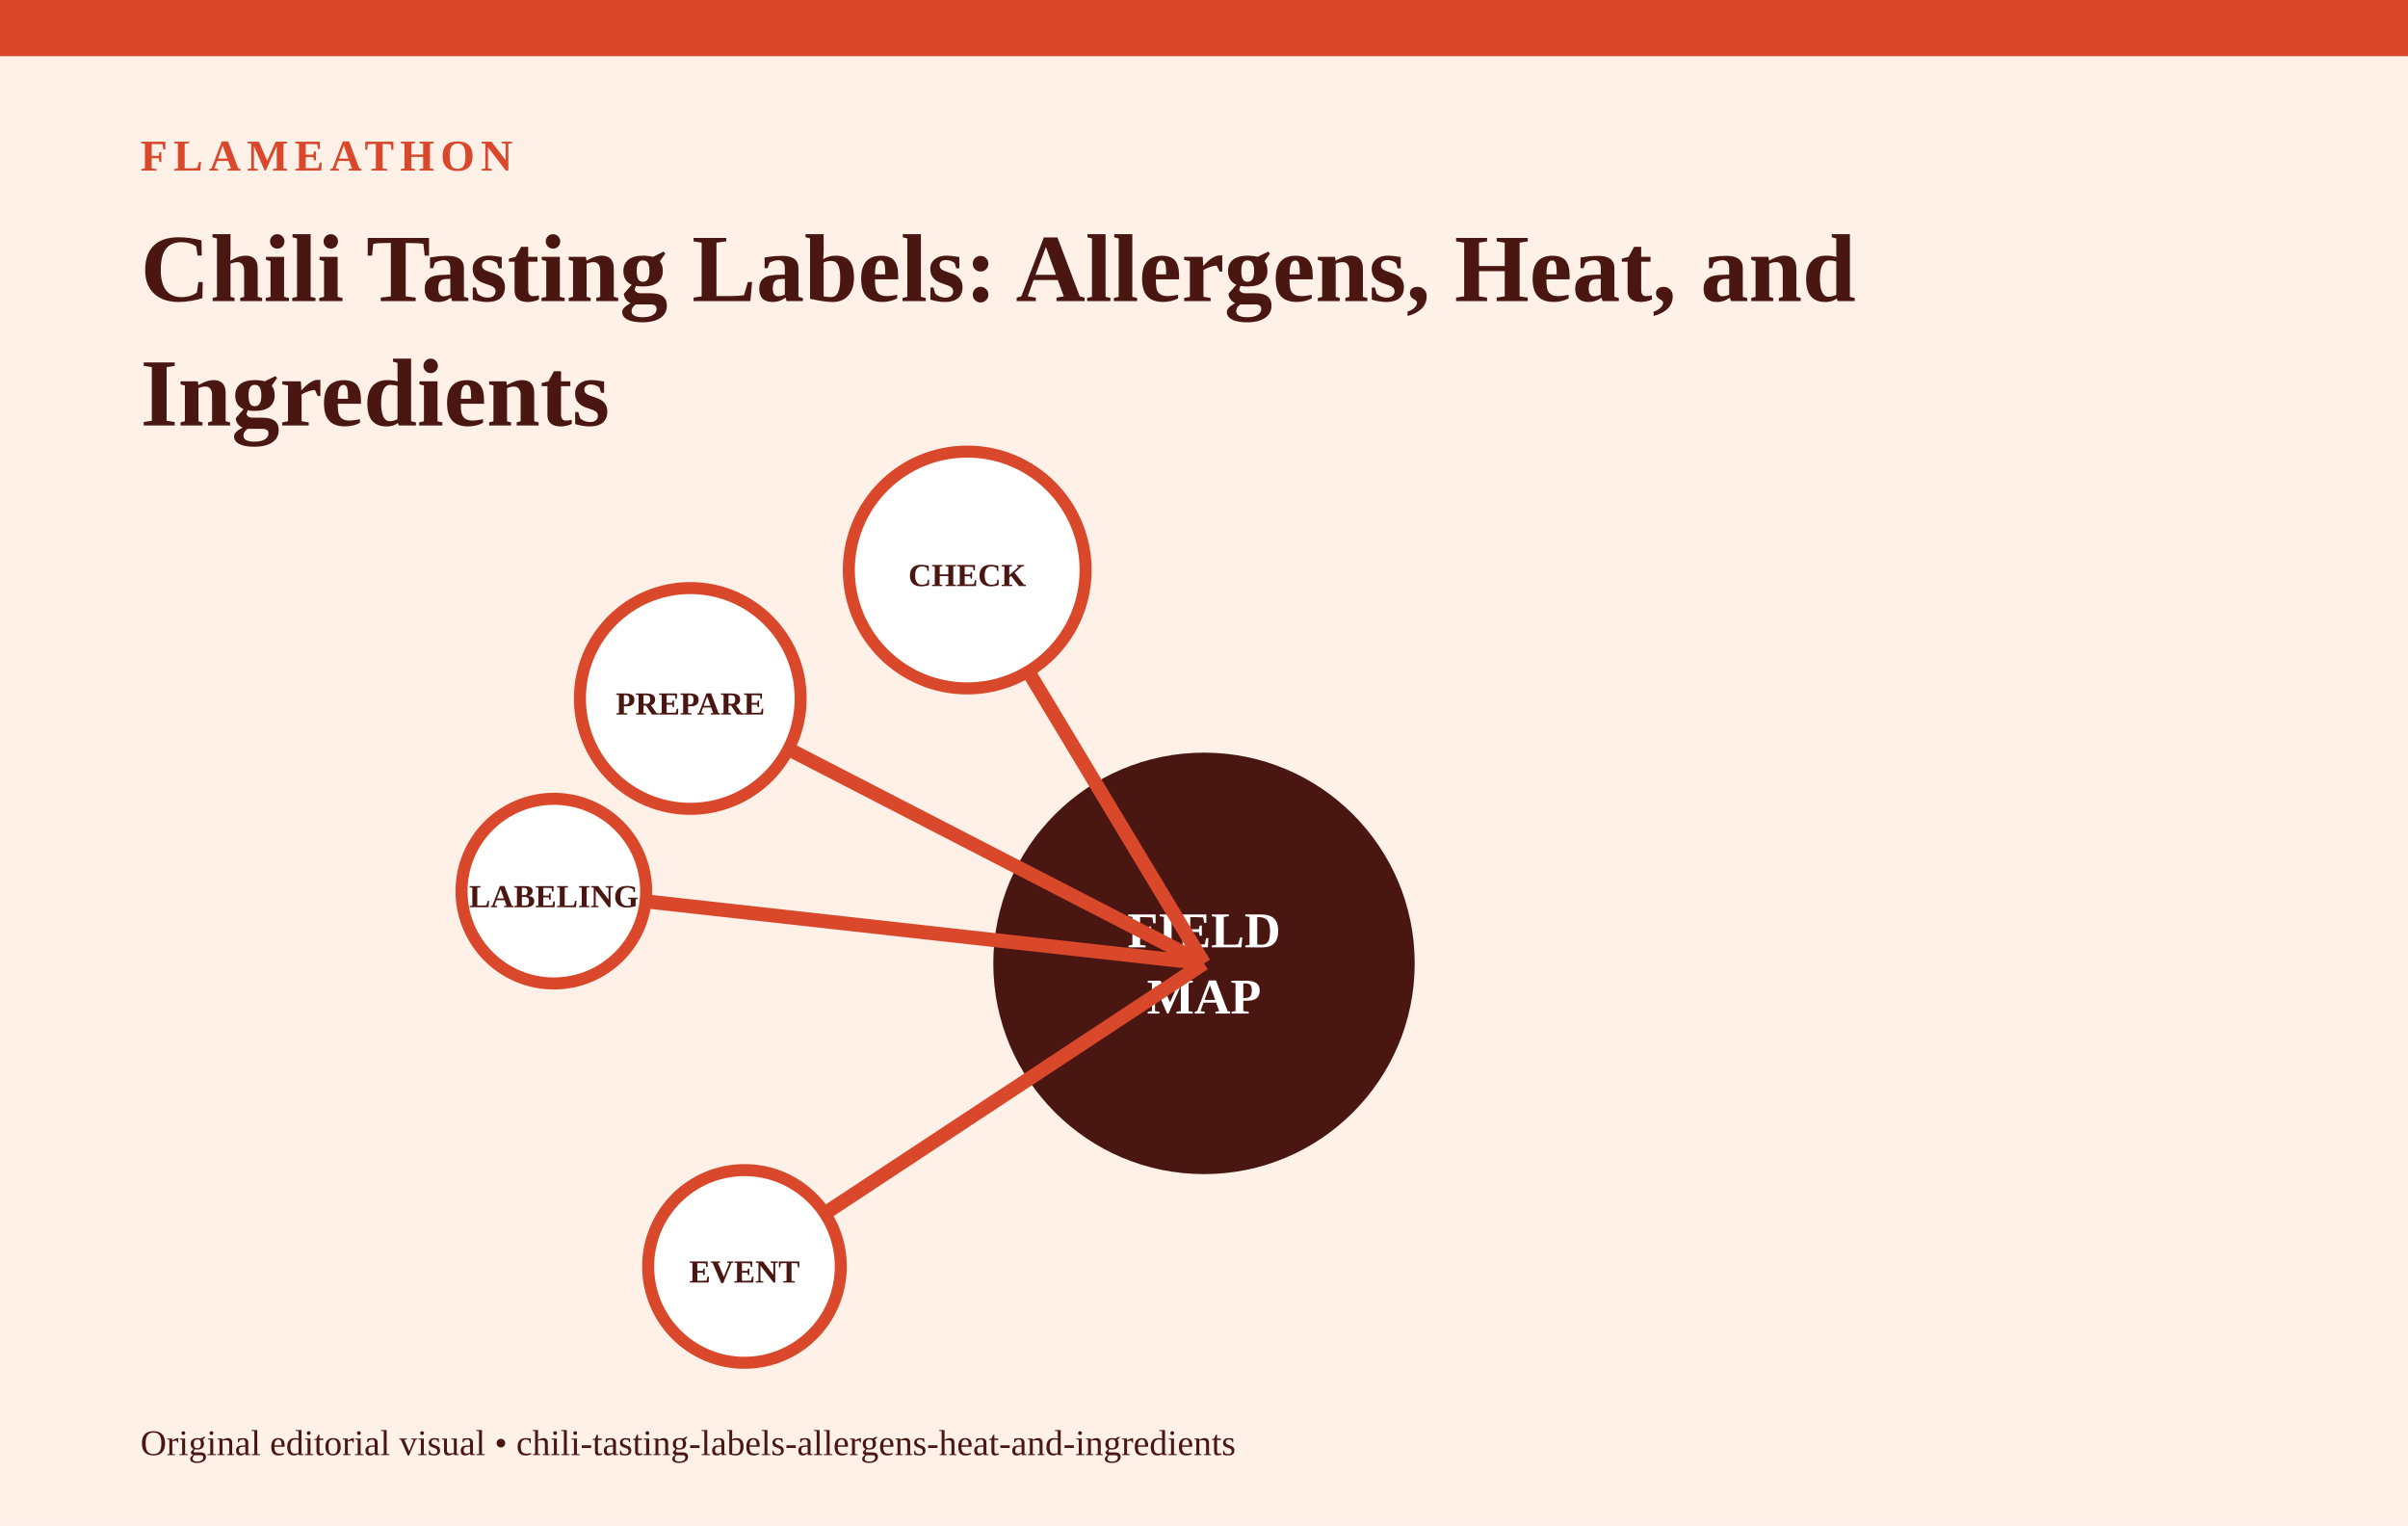
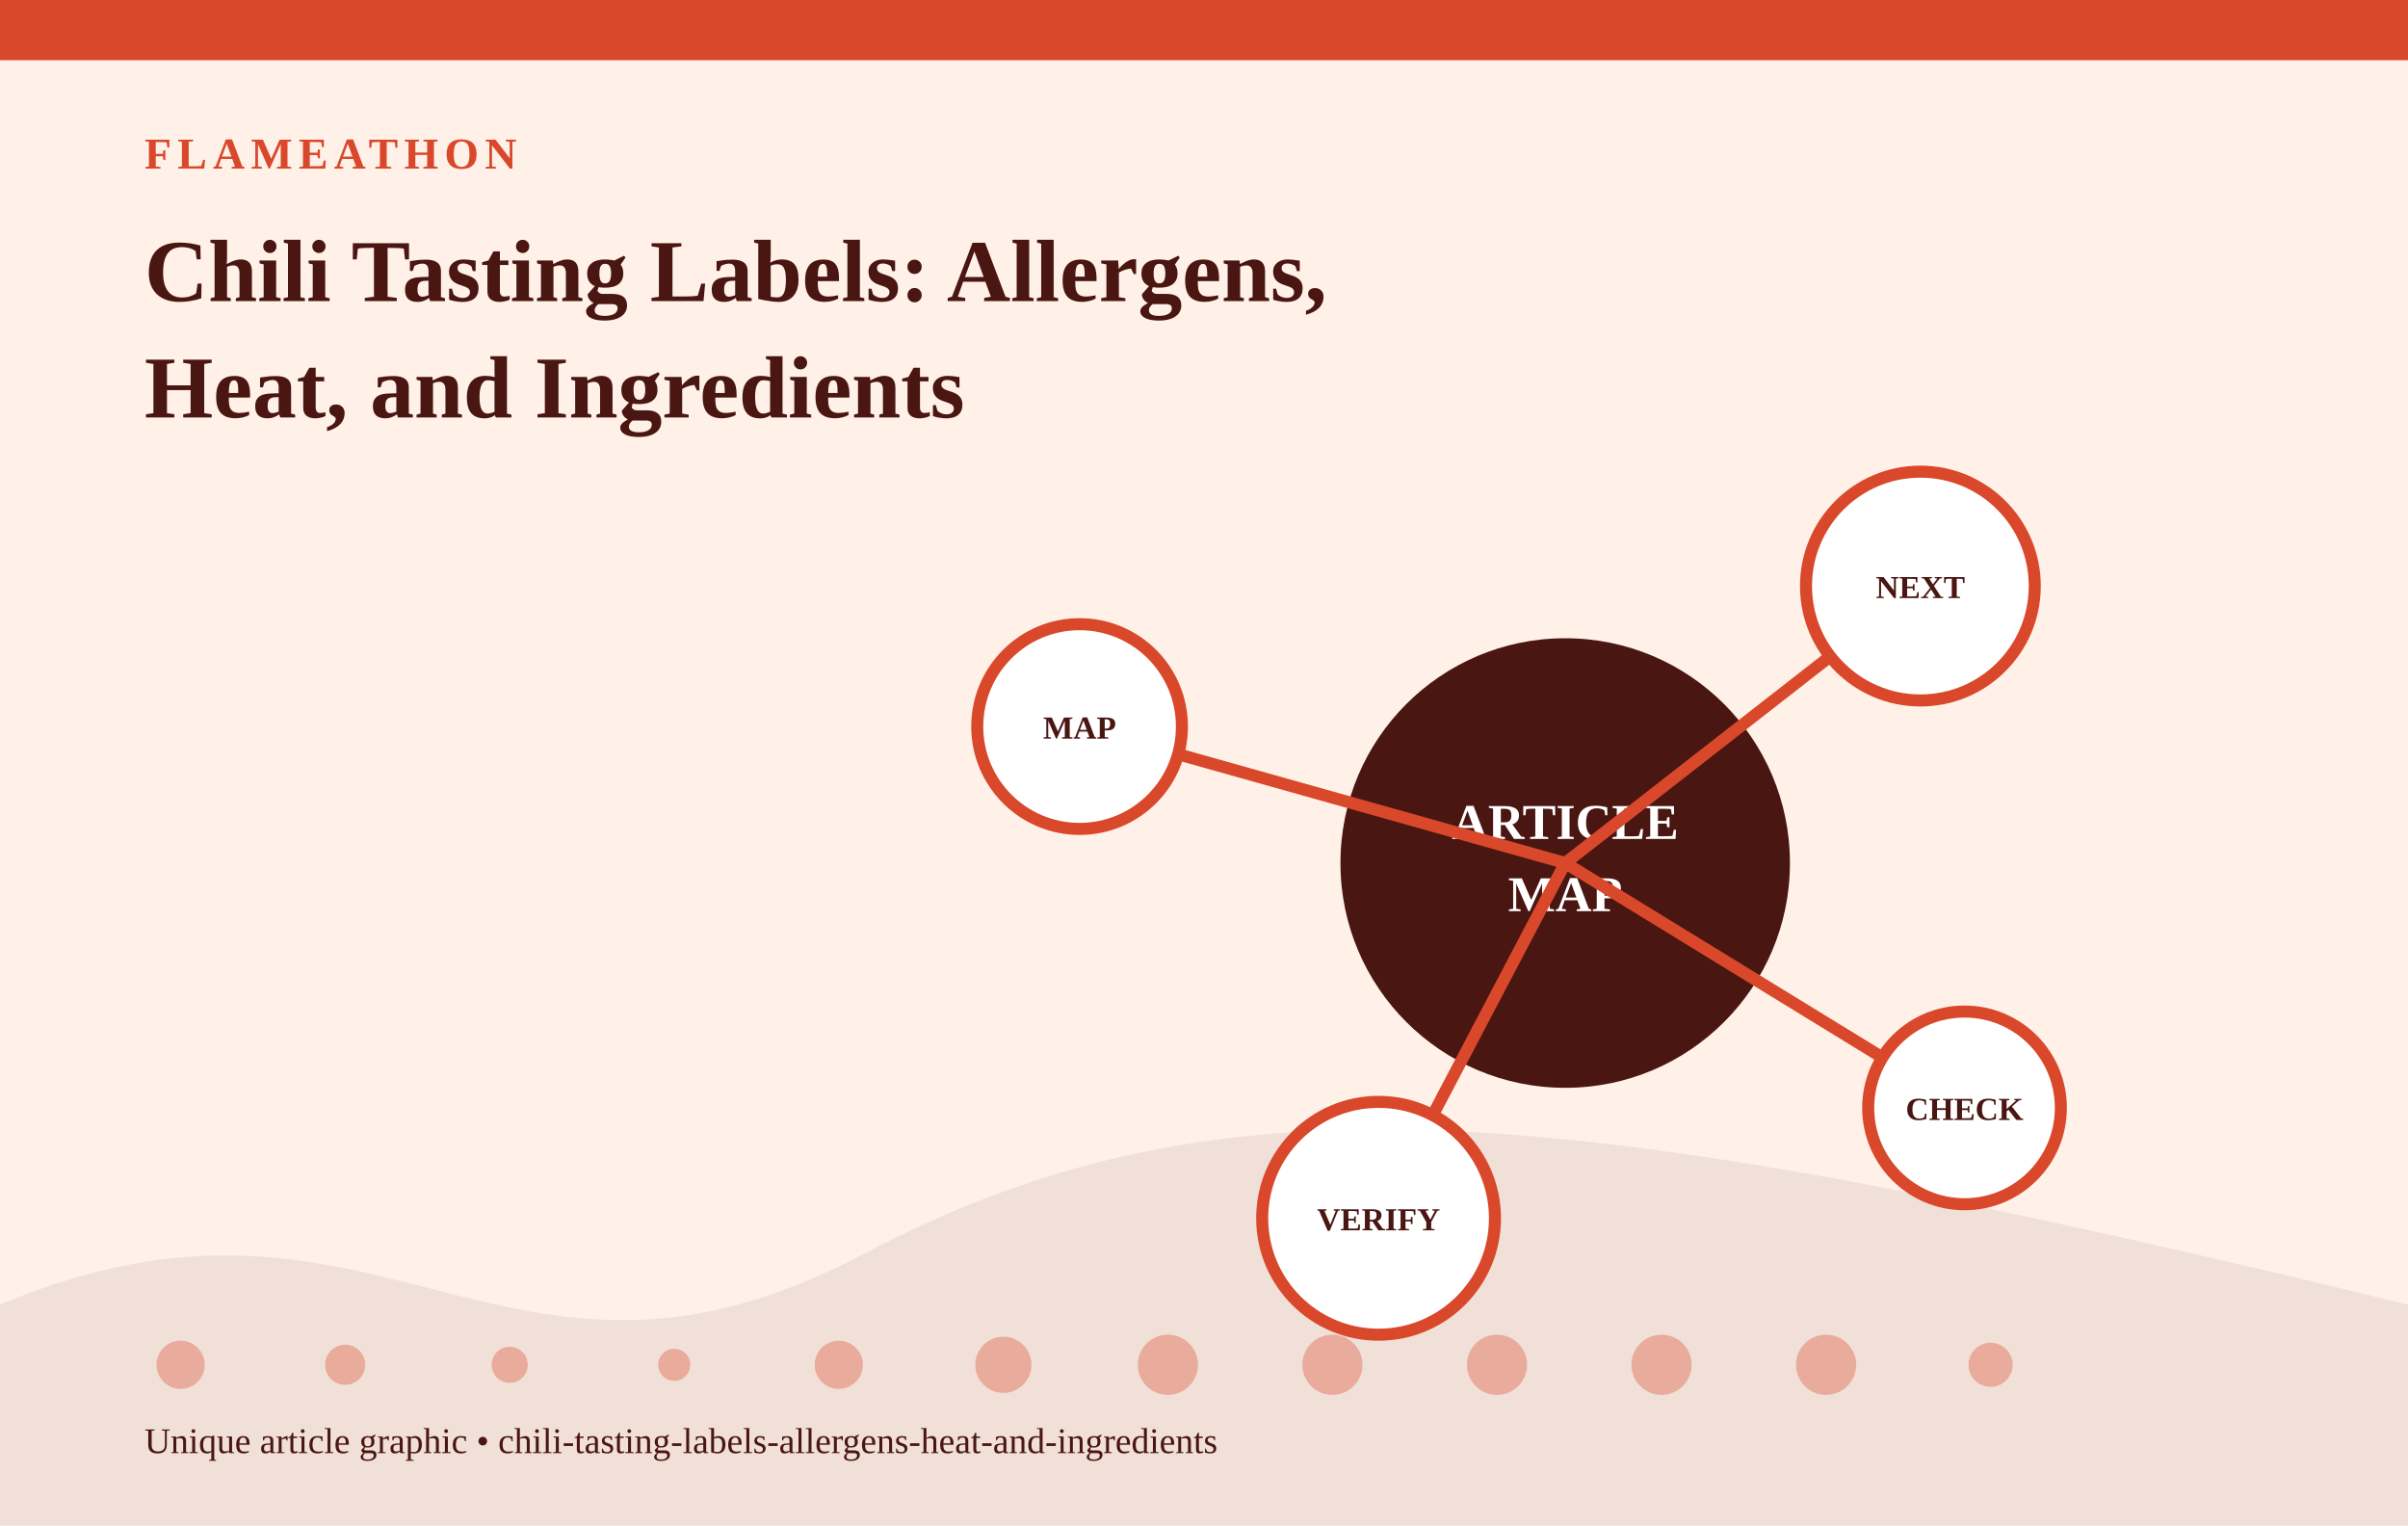
- <svg xmlns="http://www.w3.org/2000/svg" width="1200" height="760" viewBox="0 0 1200 760" role="img" aria-labelledby="t d">
-   <rect width="1200" height="760" fill="#FFF1E8" />
-   <rect width="1200" height="28" fill="#D9482B" />
-   <text x="70" y="85" fill="#D9482B" font-size="22" font-weight="700" letter-spacing="3">FLAMEATHON</text>
-   <text x="70" y="150" fill="#4A1612" font-size="48" font-weight="700">Chili Tasting Labels: Allergens, Heat, and</text>
-   <text x="70" y="212" fill="#4A1612" font-size="48" font-weight="700">Ingredients</text>
-   <circle cx="600" cy="480" r="105" fill="#4A1612" />
-   <text x="600" y="472" text-anchor="middle" fill="white" font-size="25" font-weight="700">FIELD</text>
-   <text x="600" y="505" text-anchor="middle" fill="white" font-size="25" font-weight="700">MAP</text>
-   <g>
-     <line x1="600" y1="480" x2="371" y2="631" stroke="#D9482B" stroke-width="7" />
-     <circle cx="371" cy="631" r="48" fill="white" stroke="#D9482B" stroke-width="6" />
-     <text x="371" y="639" text-anchor="middle" fill="#4A1612" font-size="16" font-weight="700">EVENT</text>
-   </g>
-   <g>
-     <line x1="600" y1="480" x2="276" y2="444" stroke="#D9482B" stroke-width="7" />
-     <circle cx="276" cy="444" r="46" fill="white" stroke="#D9482B" stroke-width="6" />
-     <text x="276" y="452" text-anchor="middle" fill="#4A1612" font-size="16" font-weight="700">LABELING</text>
-   </g>
-   <g>
-     <line x1="600" y1="480" x2="344" y2="348" stroke="#D9482B" stroke-width="7" />
-     <circle cx="344" cy="348" r="55" fill="white" stroke="#D9482B" stroke-width="6" />
-     <text x="344" y="356" text-anchor="middle" fill="#4A1612" font-size="16" font-weight="700">PREPARE</text>
-   </g>
-   <g>
-     <line x1="600" y1="480" x2="482" y2="284" stroke="#D9482B" stroke-width="7" />
-     <circle cx="482" cy="284" r="59" fill="white" stroke="#D9482B" stroke-width="6" />
-     <text x="482" y="292" text-anchor="middle" fill="#4A1612" font-size="16" font-weight="700">CHECK</text>
-   </g>
-   <text x="70" y="725" fill="#4A1612" font-size="18">Original editorial visual • chili-tasting-labels-allergens-heat-and-ingredients</text>
+ <svg xmlns="http://www.w3.org/2000/svg" width="1200" height="760" viewBox="0 0 1200 760" role="img" aria-labelledby="title desc">
+   <rect width="1200" height="760" fill="#fff1e8" />
+   <rect width="1200" height="30" fill="#d9482b" />
+   <path d="M0 650 C190 570 250 720 430 625 S780 548 1200 650 L1200 760 L0 760 Z" fill="#4a1612" opacity="0.08" />
+   <text x="72" y="84" fill="#d9482b" font-size="22" font-weight="800" letter-spacing="3">FLAMEATHON</text>
+   <text x="72" y="150" fill="#4a1612" font-size="44" font-weight="800">Chili Tasting Labels: Allergens,</text>
+   <text x="72" y="208" fill="#4a1612" font-size="44" font-weight="800">Heat, and Ingredients</text>
+   <circle cx="780" cy="430" r="112" fill="#4a1612" />
+   <text x="780" y="418" text-anchor="middle" fill="white" font-size="25" font-weight="800">ARTICLE</text>
+   <text x="780" y="454" text-anchor="middle" fill="white" font-size="25" font-weight="800">MAP</text>
+   <line x1="780" y1="430" x2="979" y2="552" stroke="#d9482b" stroke-width="6" />
+   <circle cx="979" cy="552" r="48" fill="white" stroke="#d9482b" stroke-width="6" />
+   <text x="979" y="558" text-anchor="middle" fill="#4a1612" font-size="16" font-weight="800">CHECK</text>
+   <line x1="780" y1="430" x2="687" y2="607" stroke="#d9482b" stroke-width="6" />
+   <circle cx="687" cy="607" r="58" fill="white" stroke="#d9482b" stroke-width="6" />
+   <text x="687" y="613" text-anchor="middle" fill="#4a1612" font-size="16" font-weight="800">VERIFY</text>
+   <line x1="780" y1="430" x2="538" y2="362" stroke="#d9482b" stroke-width="6" />
+   <circle cx="538" cy="362" r="51" fill="white" stroke="#d9482b" stroke-width="6" />
+   <text x="538" y="368" text-anchor="middle" fill="#4a1612" font-size="16" font-weight="800">MAP</text>
+   <line x1="780" y1="430" x2="957" y2="292" stroke="#d9482b" stroke-width="6" />
+   <circle cx="957" cy="292" r="57" fill="white" stroke="#d9482b" stroke-width="6" />
+   <text x="957" y="298" text-anchor="middle" fill="#4a1612" font-size="16" font-weight="800">NEXT</text>
+   <circle cx="90" cy="680" r="12" fill="#d9482b" opacity="0.35" />
+   <circle cx="172" cy="680" r="10" fill="#d9482b" opacity="0.35" />
+   <circle cx="254" cy="680" r="9" fill="#d9482b" opacity="0.35" />
+   <circle cx="336" cy="680" r="8" fill="#d9482b" opacity="0.35" />
+   <circle cx="418" cy="680" r="12" fill="#d9482b" opacity="0.35" />
+   <circle cx="500" cy="680" r="14" fill="#d9482b" opacity="0.35" />
+   <circle cx="582" cy="680" r="15" fill="#d9482b" opacity="0.35" />
+   <circle cx="664" cy="680" r="15" fill="#d9482b" opacity="0.35" />
+   <circle cx="746" cy="680" r="15" fill="#d9482b" opacity="0.35" />
+   <circle cx="828" cy="680" r="15" fill="#d9482b" opacity="0.35" />
+   <circle cx="910" cy="680" r="15" fill="#d9482b" opacity="0.35" />
+   <circle cx="992" cy="680" r="11" fill="#d9482b" opacity="0.35" />
+   <text x="72" y="724" fill="#4a1612" font-size="18">Unique article graphic • chili-tasting-labels-allergens-heat-and-ingredients</text>
</svg>
